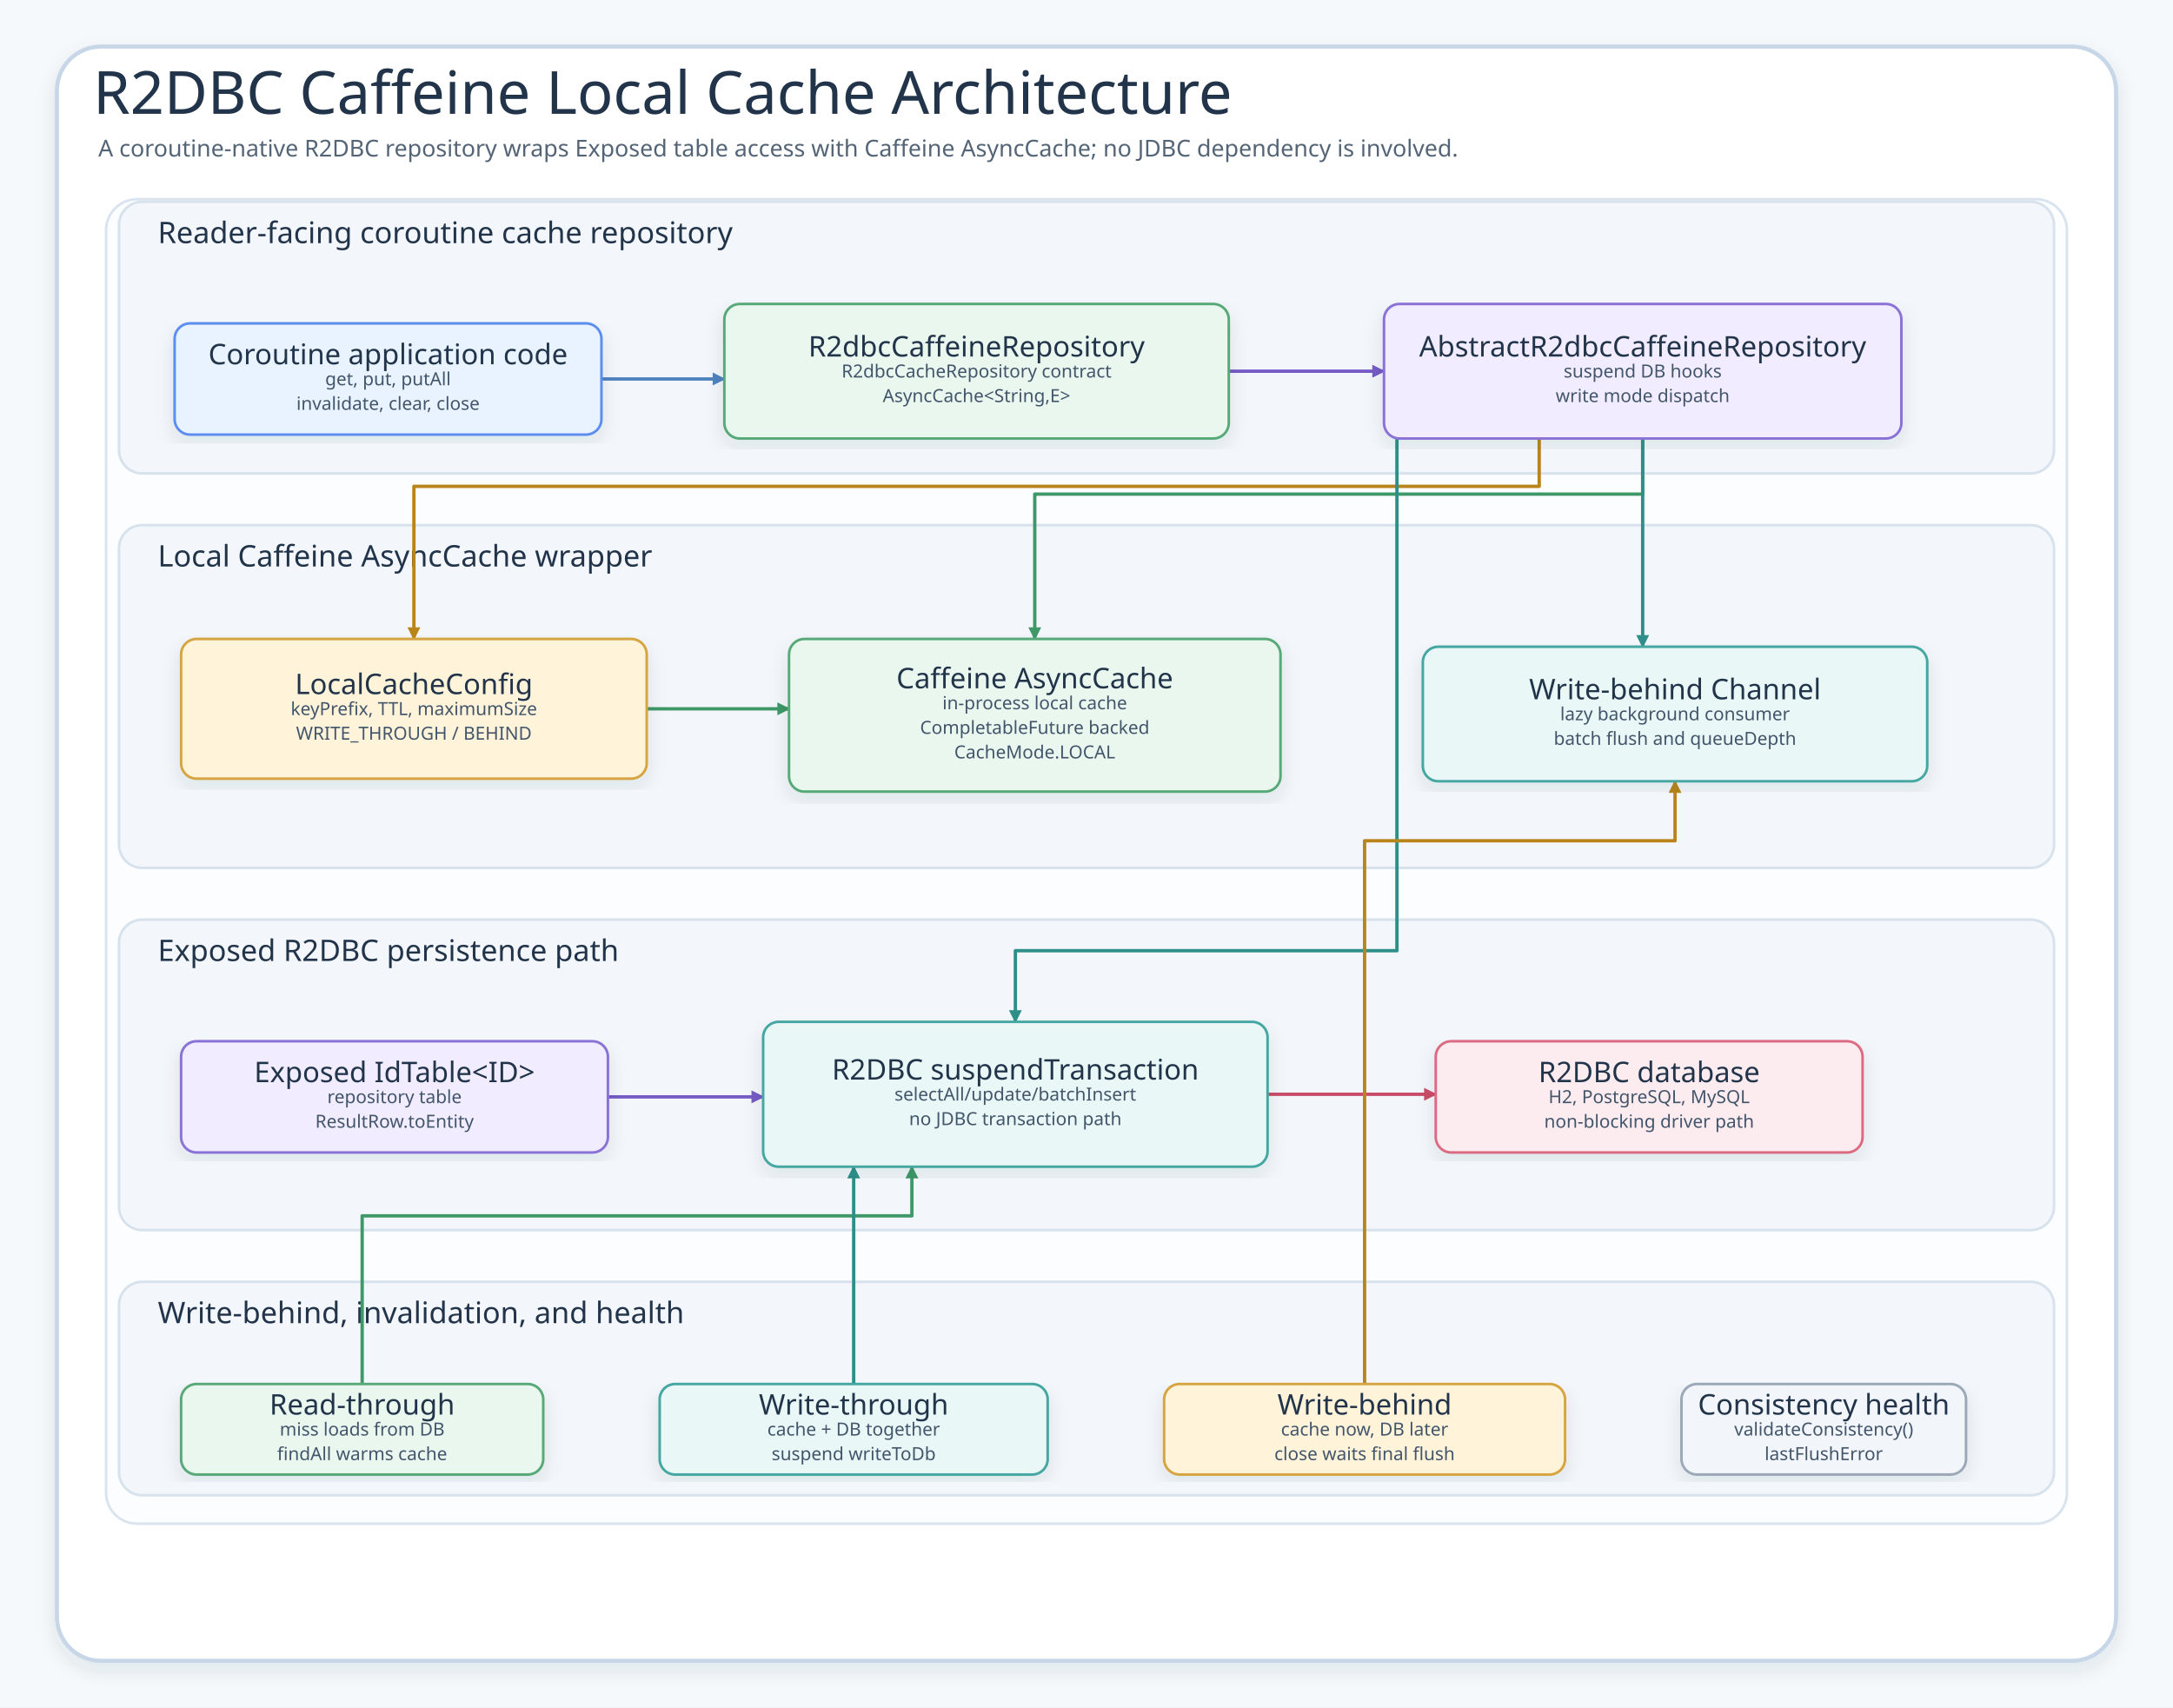
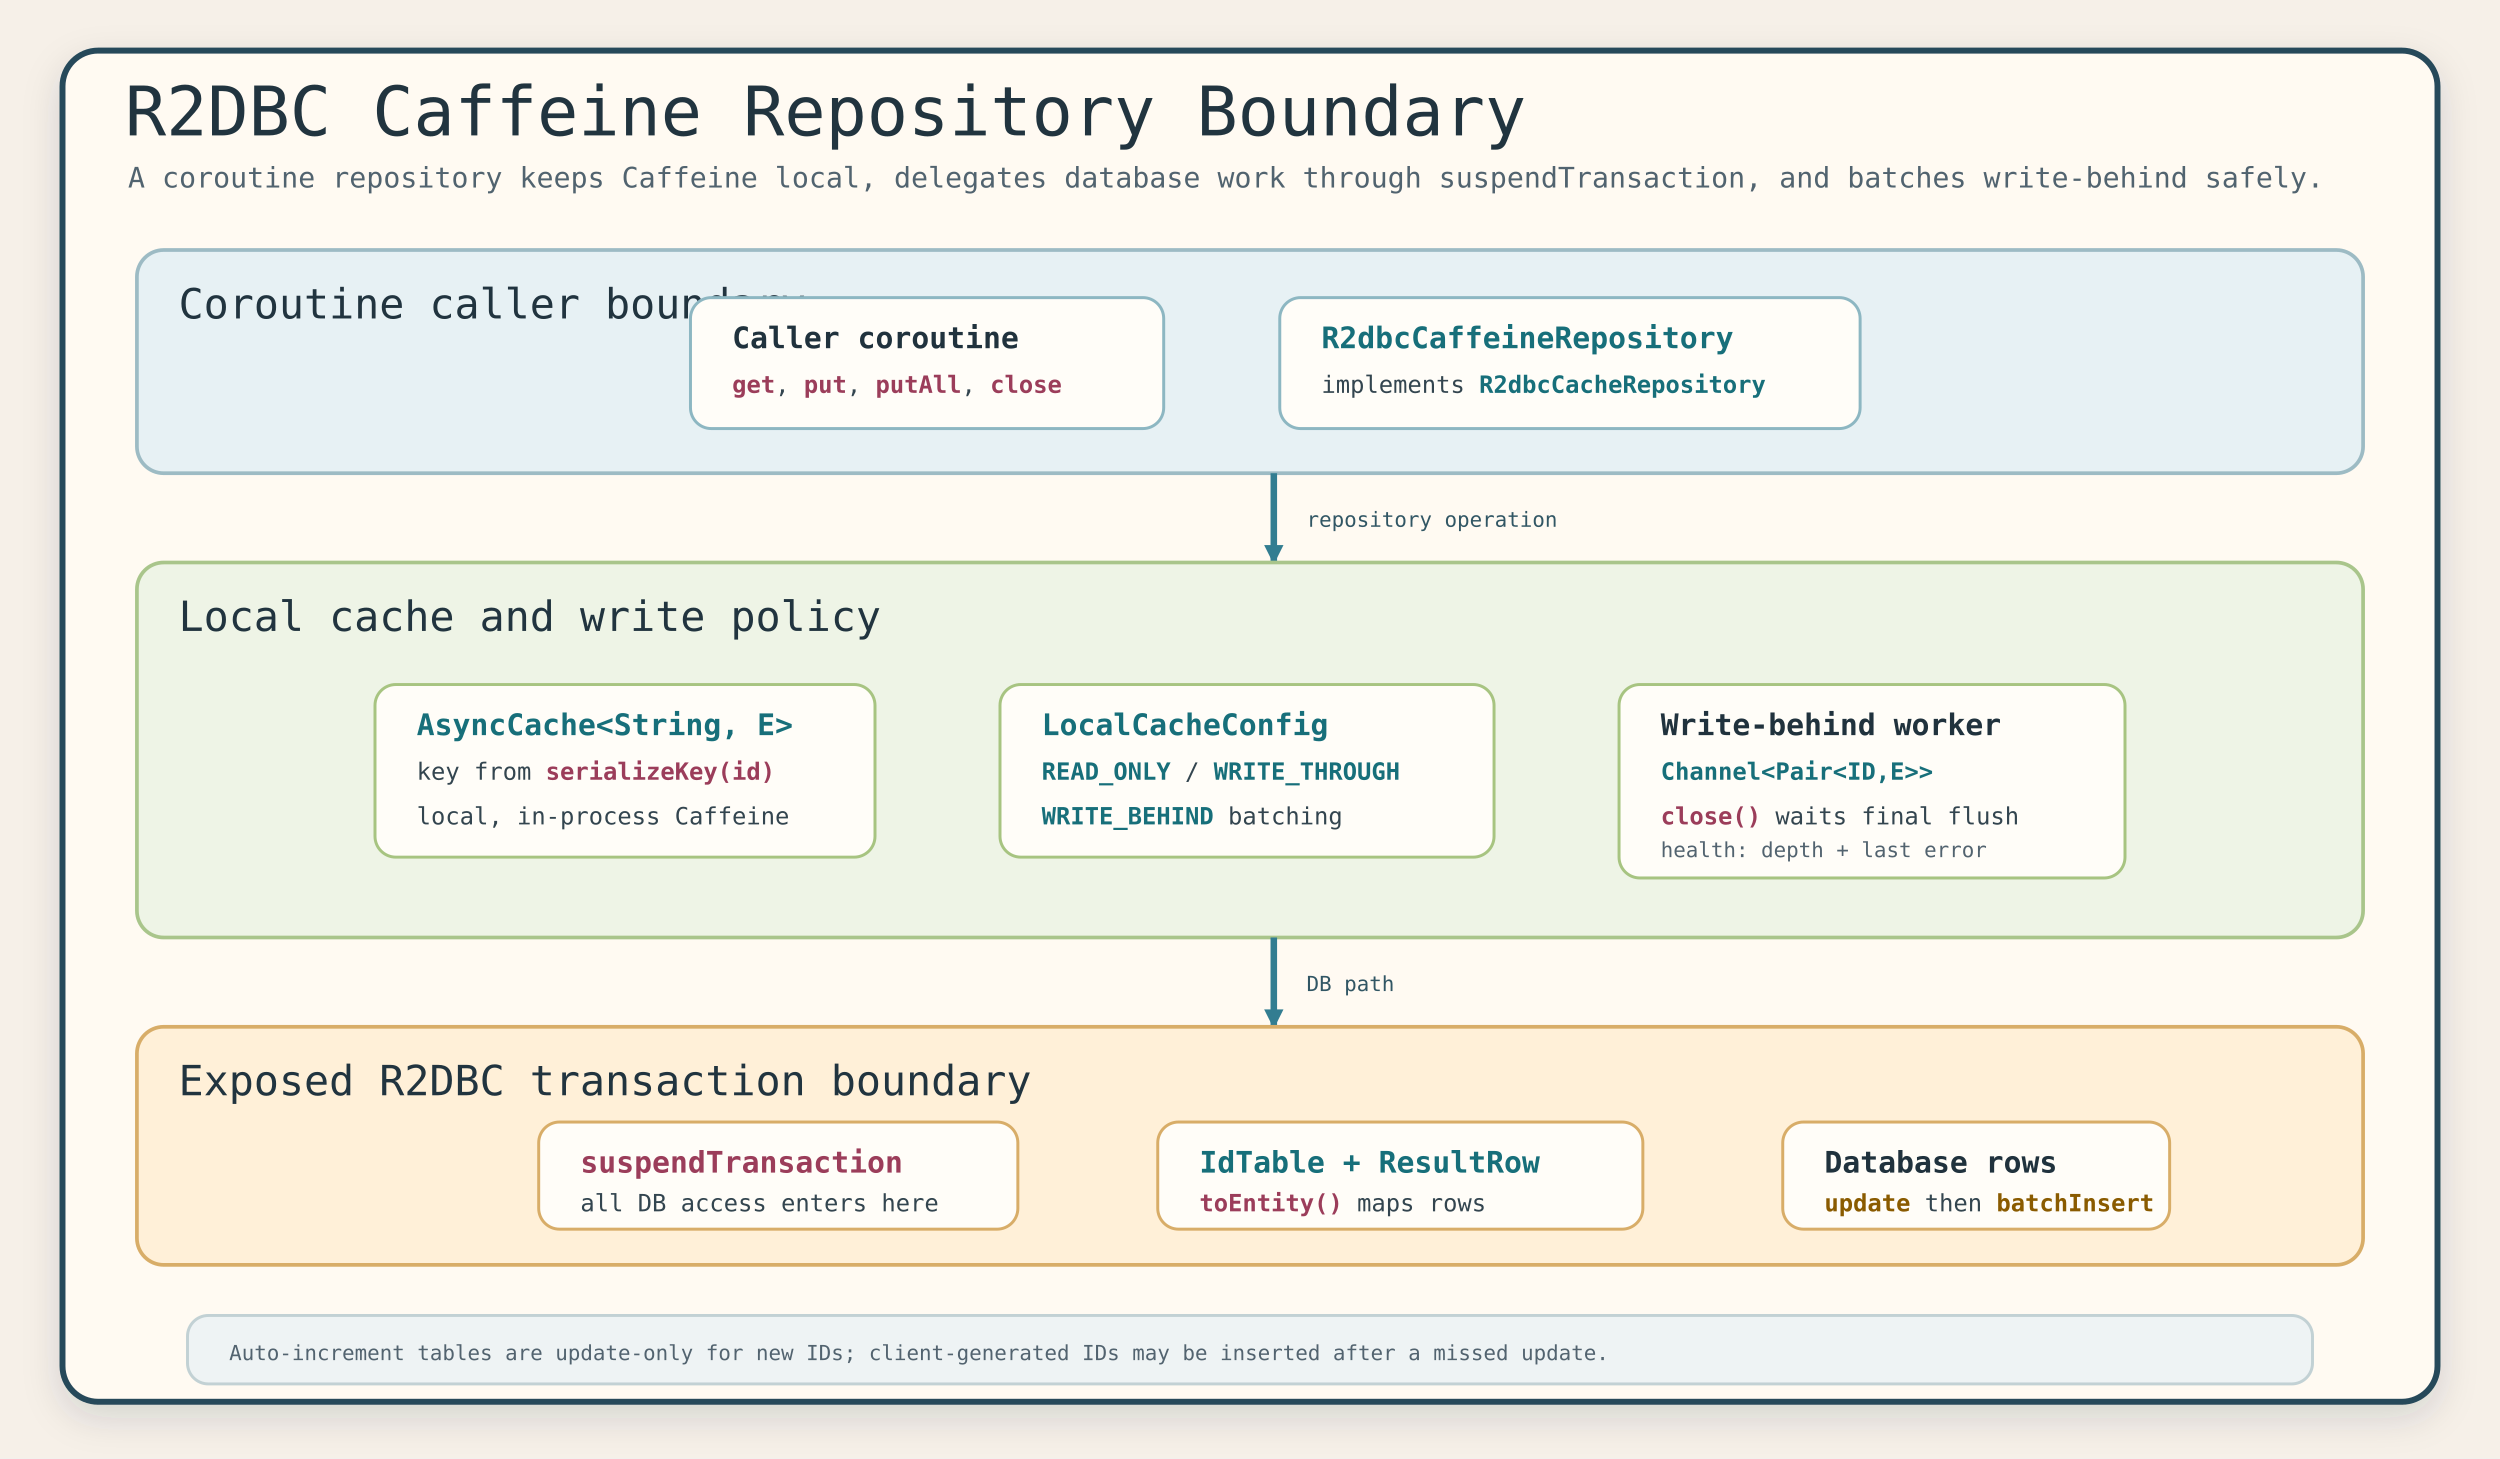
- <svg xmlns="http://www.w3.org/2000/svg" width="1680" height="1320" viewBox="0 0 1680 1320" role="img" aria-labelledby="title desc">
+ <svg xmlns="http://www.w3.org/2000/svg" width="1680" height="980" viewBox="0 0 1680 980" role="img" aria-labelledby="title desc">
  <defs>
-     <filter id="shadow" x="-8%" y="-8%" width="116%" height="116%">
-       <feDropShadow dx="0" dy="6" stdDeviation="7" flood-color="#203040" flood-opacity="0.10" />
+     <marker id="arrow" viewBox="0 0 10 10" refX="9" refY="5" markerWidth="13" markerHeight="13" orient="auto" markerUnits="userSpaceOnUse">
+       <path d="M 0 0 L 10 5 L 0 10 Z" fill="#327d91" stroke-dasharray="none" />
+     </marker>
+     <filter id="shadow" x="-10%" y="-10%" width="120%" height="130%">
+       <feDropShadow dx="0" dy="9" stdDeviation="12" flood-color="#20303a" flood-opacity="0.14" />
    </filter>
-     <marker id="arrow" viewBox="0 0 10 10" markerWidth="10" markerHeight="10" refX="9" refY="5" orient="auto" markerUnits="userSpaceOnUse">
-       <path d="M 0 0 L 10 5 L 0 10 Z" fill="context-stroke" />
-     </marker>
-     <marker id="generalizationArrow" viewBox="0 0 10 10" markerWidth="10" markerHeight="10" refX="9" refY="5" orient="auto" markerUnits="userSpaceOnUse">
-       <path d="M 0 0 L 10 5 L 0 10 Z" fill="#FFFFFF" stroke="context-stroke" stroke-width="1.4" stroke-dasharray="none" />
-     </marker>
    <style>
-       .canvas{fill:#F6F9FC}.decor{fill:#FFFFFF;stroke:#C7D7E7;stroke-width:3.2;filter:url(#shadow)}
-       .innerFrame{fill:#FBFDFF;stroke:#D9E4EF;stroke-width:2}
-       .title{font-family:"Architects Daughter";font-size:46px;fill:#22344A;font-weight:400}
-       .subtitle{font-family:"Comic Mono";font-size:18px;fill:#536476;font-weight:400}
-       .group{fill:#F3F7FB;stroke:#D7E2EC;stroke-width:2}.group-title{font-family:"Architects Daughter";font-size:23px;fill:#22344A;font-weight:400}
-       .card-title{font-family:"Architects Daughter";font-size:22px;fill:#22344A;font-weight:400}.detail{font-family:"Comic Mono";font-size:14px;fill:#42556B;font-weight:400}
-       .small{font-family:"Comic Mono";font-size:13px;fill:#627184;font-weight:400}.shape{filter:url(#shadow);stroke-width:2}
-       .connector{fill:none;stroke-width:2.6;marker-end:url(#arrow);stroke-linejoin:round;stroke-linecap:round}.generalization{marker-end:url(#generalizationArrow)}.dashed{stroke-dasharray:7 6}
-       .pill{fill:#FFFFFF;stroke:#D7E2EC;stroke-width:1}
+       .canvas { fill: #f6f0e8; }
+       .frame { fill: #fffaf2; stroke: #28485a; stroke-width: 4; }
+       .title { font-family: "Architects Daughter", "Comic Mono", monospace; font-size: 46px; fill: #21343f; }
+       .subtitle { font-family: "Comic Mono", monospace; font-size: 19px; fill: #51636f; }
+       .zoneTitle { font-family: "Architects Daughter", "Comic Mono", monospace; font-size: 28px; fill: #21343f; }
+       .cardTitle { font-family: "Comic Mono", monospace; font-size: 20px; font-weight: 700; fill: #20323d; }
+       .cardText { font-family: "Comic Mono", monospace; font-size: 16px; fill: #33454f; }
+       .small { font-family: "Comic Mono", monospace; font-size: 14px; fill: #52636f; }
+       .label { font-family: "Comic Mono", monospace; font-size: 14px; fill: #315664; }
+       .flow { stroke: #327d91; stroke-width: 4.4; marker-end: url(#arrow); fill: none; }
+       .side { stroke: #7d6ab0; stroke-width: 4.2; marker-end: url(#arrow); fill: none; }
+       .code { fill: #9b3d5a; font-weight: 700; }
+       .type { fill: #176f7a; font-weight: 700; }
+       .keyword { fill: #8a5b00; font-weight: 700; }
    </style>
  </defs>
-   <rect class="canvas" width="1680" height="1320" />
-   <rect class="decor" x="44" y="36" width="1592" height="1248" rx="34" />
-   <rect class="innerFrame" x="82" y="154" width="1516" height="1024" rx="24" />
-   <text class="title" x="72" y="88">R2DBC Caffeine Local Cache Architecture</text>
-   <text class="subtitle" x="76" y="121">A coroutine-native R2DBC repository wraps Exposed table access with Caffeine AsyncCache; no JDBC dependency is involved.</text>
-   <g id="group-api">
-     <rect class="group" x="92" y="156" width="1496" height="210" rx="18" />
-     <text class="group-title" x="122" y="180" dominant-baseline="middle">Reader-facing coroutine cache repository</text>
+   <rect class="canvas" width="1680" height="980" />
+   <rect class="frame" x="42" y="34" width="1596" height="908" rx="24" filter="url(#shadow)" />
+   <text class="title" x="84" y="91">R2DBC Caffeine Repository Boundary</text>
+   <text class="subtitle" x="86" y="126">A coroutine repository keeps Caffeine local, delegates database work through suspendTransaction, and batches write-behind safely.</text>
+   <g transform="translate(92 168)">
+     <rect x="0" y="0" width="1496" height="150" rx="18" fill="#e7f1f4" stroke="#9dbbc4" stroke-width="2.5" />
+     <text class="zoneTitle" x="28" y="46">Coroutine caller boundary</text>
+     <rect x="372" y="32" width="318" height="88" rx="14" fill="#fffdf8" stroke="#8db7c2" stroke-width="2" />
+     <text class="cardTitle" x="400" y="66">Caller coroutine</text>
+     <text class="cardText" x="400" y="96">
+       <tspan class="code">get</tspan>, <tspan class="code">put</tspan>, <tspan class="code">putAll</tspan>, <tspan class="code">close</tspan>
+     </text>
+     <rect x="768" y="32" width="390" height="88" rx="14" fill="#fffdf8" stroke="#8db7c2" stroke-width="2" />
+     <text class="cardTitle type" x="796" y="66">R2dbcCaffeineRepository</text>
+     <text class="cardText" x="796" y="96">implements <tspan class="type">R2dbcCacheRepository</tspan>
+     </text>
  </g>
-   <g id="group-cache">
-     <rect class="group" x="92" y="406" width="1496" height="265" rx="18" />
-     <text class="group-title" x="122" y="430" dominant-baseline="middle">Local Caffeine AsyncCache wrapper</text>
+   <path class="flow" d="M856 318 V378" />
+   <text class="label" x="878" y="354">repository operation</text>
+   <g transform="translate(92 378)">
+     <rect x="0" y="0" width="1496" height="252" rx="18" fill="#eef4e6" stroke="#a9c58b" stroke-width="2.5" />
+     <text class="zoneTitle" x="28" y="46">Local cache and write policy</text>
+     <rect x="160" y="82" width="336" height="116" rx="14" fill="#fffdf8" stroke="#a7c481" stroke-width="2" />
+     <text class="cardTitle type" x="188" y="116">AsyncCache&lt;String, E&gt;</text>
+     <text class="cardText" x="188" y="146">key from <tspan class="code">serializeKey(id)</tspan>
+     </text>
+     <text class="cardText" x="188" y="176">local, in-process Caffeine</text>
+     <rect x="580" y="82" width="332" height="116" rx="14" fill="#fffdf8" stroke="#a7c481" stroke-width="2" />
+     <text class="cardTitle type" x="608" y="116">LocalCacheConfig</text>
+     <text class="cardText" x="608" y="146">
+       <tspan class="type">READ_ONLY</tspan> / <tspan class="type">WRITE_THROUGH</tspan>
+     </text>
+     <text class="cardText" x="608" y="176">
+       <tspan class="type">WRITE_BEHIND</tspan> batching</text>
+     <rect x="996" y="82" width="340" height="130" rx="14" fill="#fffdf8" stroke="#a7c481" stroke-width="2" />
+     <text class="cardTitle" x="1024" y="116">Write-behind worker</text>
+     <text class="cardText" x="1024" y="146">
+       <tspan class="type">Channel&lt;Pair&lt;ID,E&gt;&gt;</tspan>
+     </text>
+     <text class="cardText" x="1024" y="176">
+       <tspan class="code">close()</tspan> waits final flush</text>
+     <text class="small" x="1024" y="198">health: depth + last error</text>
  </g>
-   <g id="group-persistence">
-     <rect class="group" x="92" y="711" width="1496" height="240" rx="18" />
-     <text class="group-title" x="122" y="735" dominant-baseline="middle">Exposed R2DBC persistence path</text>
+   <path class="flow" d="M856 630 V690" />
+   <text class="label" x="878" y="666">DB path</text>
+   <g transform="translate(92 690)">
+     <rect x="0" y="0" width="1496" height="160" rx="18" fill="#fff0d8" stroke="#d8ad68" stroke-width="2.5" />
+     <text class="zoneTitle" x="28" y="46">Exposed R2DBC transaction boundary</text>
+     <rect x="270" y="64" width="322" height="72" rx="14" fill="#fffdf8" stroke="#d8ad68" stroke-width="2" />
+     <text class="cardTitle code" x="298" y="98">suspendTransaction</text>
+     <text class="cardText" x="298" y="124">all DB access enters here</text>
+     <rect x="686" y="64" width="326" height="72" rx="14" fill="#fffdf8" stroke="#d8ad68" stroke-width="2" />
+     <text class="cardTitle type" x="714" y="98">IdTable + ResultRow</text>
+     <text class="cardText" x="714" y="124">
+       <tspan class="code">toEntity()</tspan> maps rows</text>
+     <rect x="1106" y="64" width="260" height="72" rx="14" fill="#fffdf8" stroke="#d8ad68" stroke-width="2" />
+     <text class="cardTitle" x="1134" y="98">Database rows</text>
+     <text class="cardText" x="1134" y="124">
+       <tspan class="keyword">update</tspan> then <tspan class="keyword">batchInsert</tspan>
+     </text>
  </g>
-   <g id="group-ops">
-     <rect class="group" x="92" y="991" width="1496" height="165" rx="18" />
-     <text class="group-title" x="122" y="1015" dominant-baseline="middle">Write-behind, invalidation, and health</text>
-   </g>
-   <path id="route-caller-contract" data-edge="caller-&gt;contract" data-label="suspend cache calls" class="connector" d="M 465 293 L 560 293" stroke="#4F83BF" />
-   <path id="route-contract-abstract" data-edge="contract-&gt;abstract" data-label="implemented by base class" class="connector" d="M 950 287 L 1070 287" stroke="#755BC6" />
-   <path id="route-abstract-config" data-edge="abstract-&gt;config" data-label="uses write mode and TTL" class="connector" d="M 1190 339 L 1190 376 L 320 376 L 320 494" stroke="#B9851B" />
-   <path id="route-config-cache" data-edge="config-&gt;cache" data-label="builds AsyncCache" class="connector" d="M 500 548 L 610 548" stroke="#3E9868" />
-   <path id="route-abstract-cache" data-edge="abstract-&gt;cache" data-label="get/put/invalidate" class="connector" d="M 1270 339 L 1270 382 L 800 382 L 800 494" stroke="#3E9868" />
-   <path id="route-abstract-queue" data-edge="abstract-&gt;queue" data-label="WRITE_BEHIND sends entries" class="connector" d="M 1270 339 L 1270 500" stroke="#2E8F89" />
-   <path id="route-abstract-suspend-tx" data-edge="abstract-&gt;suspend-tx" data-label="misses and writes delegate" class="connector" d="M 1080 339 L 1080 735 L 785 735 L 785 790" stroke="#2E8F89" />
-   <path id="route-table-suspend-tx" data-edge="table-&gt;suspend-tx" data-label="table + mapper" class="connector" d="M 470 848 L 590 848" stroke="#755BC6" />
-   <path id="route-suspend-tx-database" data-edge="suspend-tx-&gt;database" data-label="R2DBC statements" class="connector" d="M 980 846 L 1110 846" stroke="#C94D68" />
-   <path id="route-read-suspend-tx" data-edge="read-&gt;suspend-tx" data-label="cache miss load" class="connector" d="M 280 1070 L 280 940 L 705 940 L 705 902" stroke="#3E9868" />
-   <path id="route-write-through-suspend-tx" data-edge="write-through-&gt;suspend-tx" data-label="immediate DB write" class="connector" d="M 660 1070 L 660 902" stroke="#2E8F89" />
-   <path id="route-write-behind-queue" data-edge="write-behind-&gt;queue" data-label="batch consumer flush" class="connector" d="M 1055 1070 L 1055 650 L 1295 650 L 1295 604" stroke="#B9851B" />
-   <g id="node-caller" data-node="caller" transform="translate(135,250)">
-     <rect class="shape" x="0" y="0" width="330" height="86" rx="12" fill="#E8F3FF" stroke="#5B8DEF" />
-     <text class="card-title" x="165" y="24" text-anchor="middle" dominant-baseline="middle">Coroutine application code</text>
-     <text class="detail" x="165" y="43" text-anchor="middle" dominant-baseline="middle">get, put, putAll</text>
-     <text class="detail" x="165" y="62" text-anchor="middle" dominant-baseline="middle">invalidate, clear, close</text>
-   </g>
-   <g id="node-contract" data-node="contract" transform="translate(560,235)">
-     <rect class="shape" x="0" y="0" width="390" height="104" rx="12" fill="#EAF7EF" stroke="#58A978" />
-     <text class="card-title" x="195" y="33" text-anchor="middle" dominant-baseline="middle">R2dbcCaffeineRepository</text>
-     <text class="detail" x="195" y="52" text-anchor="middle" dominant-baseline="middle">R2dbcCacheRepository contract</text>
-     <text class="detail" x="195" y="71" text-anchor="middle" dominant-baseline="middle">AsyncCache&lt;String,E&gt;</text>
-   </g>
-   <g id="node-abstract" data-node="abstract" transform="translate(1070,235)">
-     <rect class="shape" x="0" y="0" width="400" height="104" rx="12" fill="#F1ECFF" stroke="#8A72D6" />
-     <text class="card-title" x="200" y="33" text-anchor="middle" dominant-baseline="middle">AbstractR2dbcCaffeineRepository</text>
-     <text class="detail" x="200" y="52" text-anchor="middle" dominant-baseline="middle">suspend DB hooks</text>
-     <text class="detail" x="200" y="71" text-anchor="middle" dominant-baseline="middle">write mode dispatch</text>
-   </g>
-   <g id="node-config" data-node="config" transform="translate(140,494)">
-     <rect class="shape" x="0" y="0" width="360" height="108" rx="12" fill="#FFF3D9" stroke="#D6A441" />
-     <text class="card-title" x="180" y="35" text-anchor="middle" dominant-baseline="middle">LocalCacheConfig</text>
-     <text class="detail" x="180" y="54" text-anchor="middle" dominant-baseline="middle">keyPrefix, TTL, maximumSize</text>
-     <text class="detail" x="180" y="73" text-anchor="middle" dominant-baseline="middle">WRITE_THROUGH / BEHIND</text>
-   </g>
-   <g id="node-cache" data-node="cache" transform="translate(610,494)">
-     <rect class="shape" x="0" y="0" width="380" height="118" rx="12" fill="#EAF7EF" stroke="#58A978" />
-     <text class="card-title" x="190" y="30.5" text-anchor="middle" dominant-baseline="middle">Caffeine AsyncCache</text>
-     <text class="detail" x="190" y="49.5" text-anchor="middle" dominant-baseline="middle">in-process local cache</text>
-     <text class="detail" x="190" y="68.5" text-anchor="middle" dominant-baseline="middle">CompletableFuture backed</text>
-     <text class="detail" x="190" y="87.5" text-anchor="middle" dominant-baseline="middle">CacheMode.LOCAL</text>
-   </g>
-   <g id="node-queue" data-node="queue" transform="translate(1100,500)">
-     <rect class="shape" x="0" y="0" width="390" height="104" rx="12" fill="#E9F7F6" stroke="#45A7A1" />
-     <text class="card-title" x="195" y="33" text-anchor="middle" dominant-baseline="middle">Write-behind Channel</text>
-     <text class="detail" x="195" y="52" text-anchor="middle" dominant-baseline="middle">lazy background consumer</text>
-     <text class="detail" x="195" y="71" text-anchor="middle" dominant-baseline="middle">batch flush and queueDepth</text>
-   </g>
-   <g id="node-table" data-node="table" transform="translate(140,805)">
-     <rect class="shape" x="0" y="0" width="330" height="86" rx="12" fill="#F1ECFF" stroke="#8A72D6" />
-     <text class="card-title" x="165" y="24" text-anchor="middle" dominant-baseline="middle">Exposed IdTable&lt;ID&gt;</text>
-     <text class="detail" x="165" y="43" text-anchor="middle" dominant-baseline="middle">repository table</text>
-     <text class="detail" x="165" y="62" text-anchor="middle" dominant-baseline="middle">ResultRow.toEntity</text>
-   </g>
-   <g id="node-suspend-tx" data-node="suspend-tx" transform="translate(590,790)">
-     <rect class="shape" x="0" y="0" width="390" height="112" rx="12" fill="#E9F7F6" stroke="#45A7A1" />
-     <text class="card-title" x="195" y="37" text-anchor="middle" dominant-baseline="middle">R2DBC suspendTransaction</text>
-     <text class="detail" x="195" y="56" text-anchor="middle" dominant-baseline="middle">selectAll/update/batchInsert</text>
-     <text class="detail" x="195" y="75" text-anchor="middle" dominant-baseline="middle">no JDBC transaction path</text>
-   </g>
-   <g id="node-database" data-node="database" transform="translate(1110,805)">
-     <rect class="shape" x="0" y="0" width="330" height="86" rx="12" fill="#FDECEF" stroke="#DC6B82" />
-     <text class="card-title" x="165" y="24" text-anchor="middle" dominant-baseline="middle">R2DBC database</text>
-     <text class="detail" x="165" y="43" text-anchor="middle" dominant-baseline="middle">H2, PostgreSQL, MySQL</text>
-     <text class="detail" x="165" y="62" text-anchor="middle" dominant-baseline="middle">non-blocking driver path</text>
-   </g>
-   <g id="node-read" data-node="read" transform="translate(140,1070)">
-     <rect class="shape" x="0" y="0" width="280" height="70" rx="12" fill="#EAF7EF" stroke="#58A978" />
-     <text class="card-title" x="140" y="16" text-anchor="middle" dominant-baseline="middle">Read-through</text>
-     <text class="detail" x="140" y="35" text-anchor="middle" dominant-baseline="middle">miss loads from DB</text>
-     <text class="detail" x="140" y="54" text-anchor="middle" dominant-baseline="middle">findAll warms cache</text>
-   </g>
-   <g id="node-write-through" data-node="write-through" transform="translate(510,1070)">
-     <rect class="shape" x="0" y="0" width="300" height="70" rx="12" fill="#E9F7F6" stroke="#45A7A1" />
-     <text class="card-title" x="150" y="16" text-anchor="middle" dominant-baseline="middle">Write-through</text>
-     <text class="detail" x="150" y="35" text-anchor="middle" dominant-baseline="middle">cache + DB together</text>
-     <text class="detail" x="150" y="54" text-anchor="middle" dominant-baseline="middle">suspend writeToDb</text>
-   </g>
-   <g id="node-write-behind" data-node="write-behind" transform="translate(900,1070)">
-     <rect class="shape" x="0" y="0" width="310" height="70" rx="12" fill="#FFF3D9" stroke="#D6A441" />
-     <text class="card-title" x="155" y="16" text-anchor="middle" dominant-baseline="middle">Write-behind</text>
-     <text class="detail" x="155" y="35" text-anchor="middle" dominant-baseline="middle">cache now, DB later</text>
-     <text class="detail" x="155" y="54" text-anchor="middle" dominant-baseline="middle">close waits final flush</text>
-   </g>
-   <g id="node-health" data-node="health" transform="translate(1300,1070)">
-     <rect class="shape" x="0" y="0" width="220" height="70" rx="12" fill="#F2F5F9" stroke="#9AA8B8" />
-     <text class="card-title" x="110" y="16" text-anchor="middle" dominant-baseline="middle">Consistency health</text>
-     <text class="detail" x="110" y="35" text-anchor="middle" dominant-baseline="middle">validateConsistency()</text>
-     <text class="detail" x="110" y="54" text-anchor="middle" dominant-baseline="middle">lastFlushError</text>
+   <g transform="translate(126 884)">
+     <rect x="0" y="0" width="1428" height="46" rx="14" fill="#eef3f4" stroke="#c2d1d4" stroke-width="2" />
+     <text class="small" x="28" y="30">Auto-increment tables are update-only for new IDs; client-generated IDs may be inserted after a missed update.</text>
  </g>
</svg>
